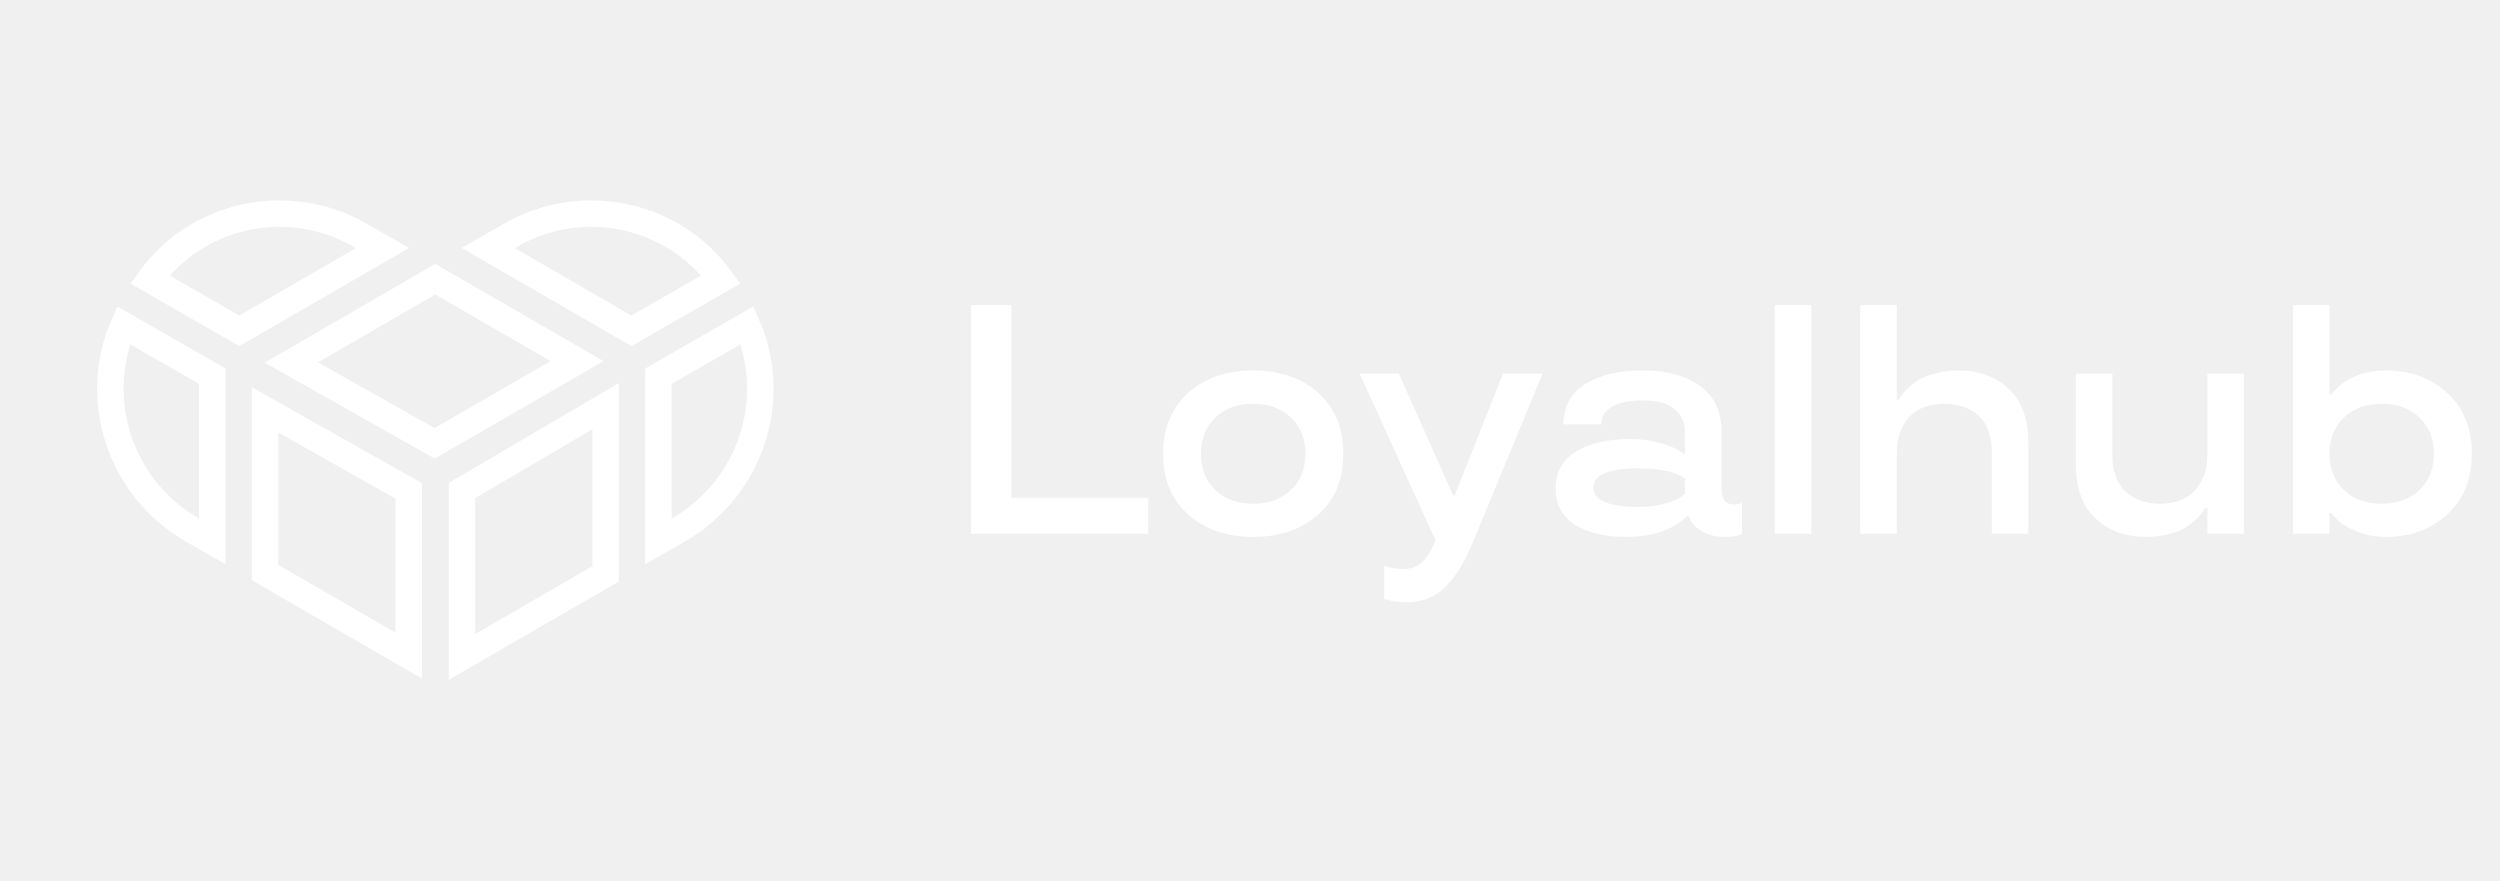
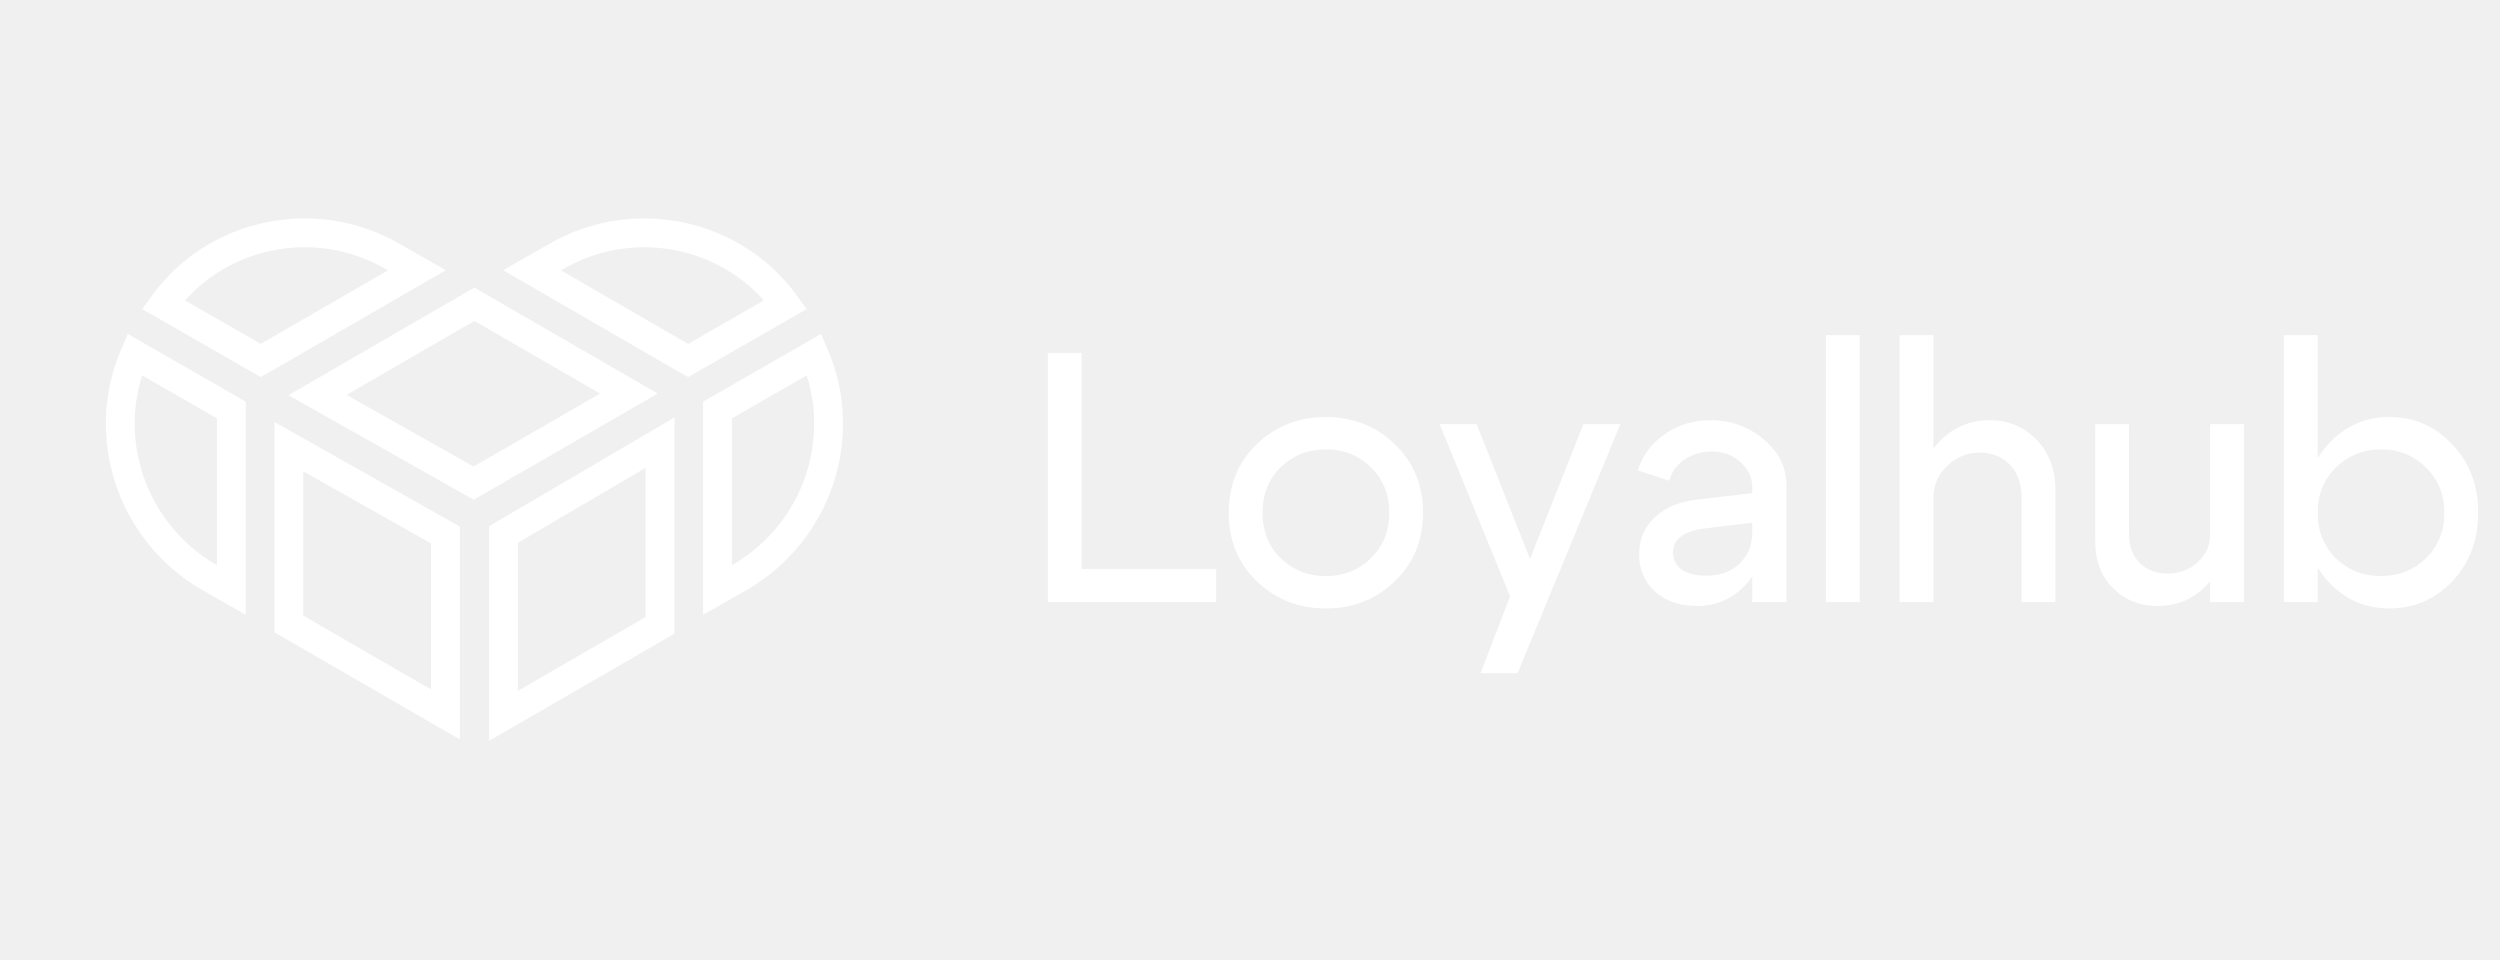
- <svg xmlns="http://www.w3.org/2000/svg" width="267" height="94" viewBox="0 0 267 94" fill="none">
+ <svg xmlns="http://www.w3.org/2000/svg" width="245" height="94" viewBox="0 0 245 94" fill="none">
  <path d="M20.485 56.569C12.83 52.139 9.735 42.702 13.196 34.739L22.029 39.809L22.034 39.812L22.671 40.181V57.82L20.488 56.571C20.487 56.57 20.486 56.57 20.485 56.569Z" stroke="white" stroke-width="2.824" />
  <path d="M15.999 29.844C21.087 22.806 30.82 20.708 38.488 25.136L38.492 25.138L40.851 26.488L26.566 34.749L25.549 35.327L24.79 34.888L24.79 34.888L24.786 34.886L15.999 29.844Z" stroke="white" stroke-width="2.824" />
  <path d="M70.962 39.809L79.795 34.739C83.256 42.703 80.161 52.14 72.505 56.569C72.505 56.57 72.504 56.57 72.503 56.571L70.32 57.82V40.181L70.959 39.811L70.962 39.809Z" stroke="white" stroke-width="2.824" />
  <path d="M54.504 25.136C62.172 20.708 71.904 22.806 76.993 29.844L68.206 34.886L68.201 34.888L67.443 35.327L66.425 34.749L52.141 26.488L54.499 25.138L54.499 25.138L54.504 25.136Z" stroke="white" stroke-width="2.824" />
  <path d="M31.114 38.717L46.489 29.817L61.631 38.569L50.623 44.923L50.594 44.938L50.558 44.959L46.416 47.348L31.114 38.717Z" stroke="white" stroke-width="2.824" />
  <path d="M49.34 70.153V52.379L53.538 49.92L53.539 49.919L64.683 43.379V61.287L60.686 63.599L60.685 63.599L49.34 70.153Z" stroke="white" stroke-width="2.824" />
  <path d="M28.309 61.151V43.775L43.652 52.428V70.016L28.309 61.151Z" stroke="white" stroke-width="2.824" />
-   <path d="M108.027 53.169H122.636V57H103.702V32.583H108.027V53.169ZM133.84 57.34C131.013 57.34 128.703 56.546 126.91 54.957C125.116 53.368 124.22 51.2 124.22 48.452C124.22 45.717 125.116 43.549 126.91 41.948C128.703 40.359 131.013 39.564 133.84 39.564C136.678 39.564 138.993 40.359 140.787 41.948C142.569 43.549 143.46 45.717 143.46 48.452C143.46 51.211 142.569 53.379 140.787 54.957C138.993 56.546 136.678 57.34 133.84 57.34ZM137.892 52.318C138.914 51.33 139.425 50.042 139.425 48.452C139.425 46.875 138.914 45.592 137.892 44.604C136.848 43.617 135.497 43.123 133.84 43.123C132.16 43.123 130.809 43.617 129.787 44.604C128.766 45.592 128.255 46.875 128.255 48.452C128.255 50.042 128.766 51.33 129.787 52.318C130.809 53.305 132.16 53.799 133.84 53.799C135.497 53.799 136.848 53.305 137.892 52.318ZM145.214 39.905H149.402L155.192 52.913H155.362L160.521 39.905H164.744L157.252 58.039C156.423 60.036 155.464 61.58 154.374 62.67C153.273 63.771 151.917 64.322 150.305 64.322C149.454 64.322 148.744 64.231 148.177 64.049L147.836 63.981V60.422C148.426 60.65 149.136 60.763 149.964 60.763C151.383 60.763 152.45 59.855 153.165 58.039L153.302 57.698L145.214 39.905ZM166.14 52.181C166.14 50.41 166.884 49.082 168.371 48.197C169.858 47.323 171.736 46.886 174.007 46.886C175.153 46.886 176.231 47.022 177.242 47.295C178.252 47.59 178.956 47.873 179.353 48.146L179.949 48.52V46.052C179.949 45.109 179.591 44.326 178.876 43.702C178.15 43.078 177.003 42.765 175.437 42.765C174.052 42.765 172.968 42.987 172.185 43.429C171.401 43.861 171.01 44.491 171.01 45.319H166.974C166.986 43.401 167.775 41.959 169.341 40.995C170.896 40.041 172.928 39.564 175.437 39.564C178.002 39.564 180.045 40.115 181.567 41.216C183.088 42.328 183.848 43.94 183.848 46.052V51.739C183.848 52.522 183.945 53.072 184.138 53.39C184.342 53.708 184.688 53.867 185.176 53.867C185.596 53.867 185.863 53.816 185.977 53.714L186.045 53.68V57.034C185.659 57.238 185.046 57.34 184.206 57.34C183.275 57.34 182.492 57.153 181.856 56.779C181.22 56.427 180.806 56.058 180.613 55.672L180.358 55.11H180.153C180.051 55.269 179.75 55.524 179.251 55.876C178.831 56.16 178.417 56.387 178.008 56.557C176.85 57.08 175.369 57.34 173.564 57.34C171.396 57.34 169.619 56.909 168.234 56.047C166.838 55.195 166.14 53.907 166.14 52.181ZM175.062 54.139C176.061 54.139 176.969 54.02 177.787 53.782C178.581 53.566 179.149 53.339 179.489 53.101L179.949 52.743V51.109C179.007 50.405 177.378 50.042 175.062 50.019C171.804 50.019 170.175 50.694 170.175 52.045C170.175 53.441 171.804 54.139 175.062 54.139ZM189.552 32.583H193.451V57H189.552V32.583ZM216.625 57H212.726V48.35C212.726 46.591 212.261 45.28 211.33 44.417C210.399 43.554 209.167 43.123 207.635 43.123C206 43.123 204.752 43.605 203.889 44.57C203.015 45.547 202.578 46.806 202.578 48.35V57H198.679V32.583H202.578V42.663H202.816C202.941 42.391 203.219 42.033 203.651 41.59C203.934 41.284 204.315 40.966 204.791 40.637C205.268 40.342 205.892 40.092 206.664 39.888C207.436 39.672 208.248 39.564 209.099 39.564C211.301 39.564 213.106 40.211 214.514 41.505C215.921 42.811 216.625 44.758 216.625 47.346V57ZM221.699 39.905H225.598V48.555C225.598 50.314 226.064 51.625 226.995 52.488C227.937 53.362 229.168 53.799 230.69 53.799C232.324 53.799 233.573 53.316 234.435 52.352C235.31 51.375 235.747 50.11 235.747 48.555V39.905H239.646V57H235.747V54.242H235.508C235.372 54.537 235.1 54.894 234.691 55.314C234.396 55.632 234.01 55.95 233.533 56.268C233.068 56.574 232.449 56.83 231.677 57.034C230.905 57.238 230.088 57.34 229.225 57.34C227.034 57.34 225.235 56.688 223.828 55.382C222.409 54.088 221.699 52.153 221.699 49.576V39.905ZM254.885 57.34C253.614 57.34 252.507 57.125 251.565 56.694C250.566 56.262 249.885 55.831 249.521 55.4L248.96 54.77H248.789V57H244.89V32.583H248.789V42.152H248.96C249.096 41.948 249.391 41.642 249.845 41.233C250.231 40.904 250.611 40.643 250.986 40.45C252.098 39.859 253.398 39.564 254.885 39.564C257.439 39.564 259.596 40.365 261.355 41.965C263.115 43.588 263.994 45.751 263.994 48.452C263.994 51.177 263.115 53.339 261.355 54.94C259.596 56.54 257.439 57.34 254.885 57.34ZM254.374 53.799C256.043 53.799 257.388 53.305 258.41 52.318C259.431 51.33 259.942 50.042 259.942 48.452C259.942 46.875 259.431 45.592 258.41 44.604C257.388 43.617 256.043 43.123 254.374 43.123C252.694 43.123 251.343 43.617 250.322 44.604C249.3 45.592 248.789 46.875 248.789 48.452C248.789 50.042 249.3 51.33 250.322 52.318C251.343 53.305 252.694 53.799 254.374 53.799Z" fill="white" />
+   <path d="M106.005 55.757H119.186V59H102.692V34.59H106.005V55.757ZM125.509 45.784C124.323 46.946 123.731 48.434 123.731 50.247C123.731 52.061 124.323 53.548 125.509 54.711C126.718 55.873 128.194 56.454 129.938 56.454C131.681 56.454 133.146 55.873 134.332 54.711C135.54 53.548 136.145 52.061 136.145 50.247C136.145 48.434 135.54 46.946 134.332 45.784C133.146 44.621 131.681 44.04 129.938 44.04C128.194 44.04 126.718 44.621 125.509 45.784ZM123.173 56.977C121.336 55.211 120.418 52.967 120.418 50.247C120.418 47.527 121.336 45.284 123.173 43.517C125.033 41.75 127.288 40.867 129.938 40.867C132.588 40.867 134.831 41.75 136.668 43.517C138.528 45.284 139.458 47.527 139.458 50.247C139.458 52.967 138.528 55.211 136.668 56.977C134.831 58.744 132.588 59.628 129.938 59.628C127.288 59.628 125.033 58.744 123.173 56.977ZM155.172 41.564H158.798L148.721 65.974H145.094L147.988 58.442L141.084 41.564H144.71L149.941 54.781L155.172 41.564ZM171.725 51.224L167.122 51.782C165.006 52.037 163.948 52.828 163.948 54.153C163.948 54.85 164.239 55.408 164.82 55.827C165.401 56.222 166.192 56.419 167.192 56.419C168.563 56.419 169.656 56.024 170.469 55.234C171.306 54.444 171.725 53.397 171.725 52.096H172.98C172.98 54.188 172.341 55.931 171.062 57.326C169.784 58.698 168.191 59.384 166.285 59.384C164.634 59.384 163.274 58.919 162.205 57.989C161.159 57.036 160.636 55.815 160.636 54.327C160.636 52.863 161.147 51.654 162.17 50.701C163.193 49.724 164.588 49.143 166.355 48.957L171.725 48.329V47.771C171.725 46.818 171.341 45.993 170.574 45.296C169.807 44.598 168.865 44.249 167.749 44.249C166.75 44.249 165.855 44.517 165.064 45.051C164.297 45.586 163.809 46.272 163.6 47.109L160.496 46.098C160.961 44.633 161.845 43.447 163.146 42.541C164.472 41.634 165.959 41.181 167.61 41.181C169.633 41.181 171.376 41.808 172.841 43.064C174.329 44.319 175.072 45.807 175.072 47.527V59H171.725V51.224ZM178.939 59V32.846H182.252V59H178.939ZM186.159 59V32.846H189.471V59H186.159ZM198.119 59V48.818C198.119 47.423 197.736 46.33 196.969 45.54C196.201 44.749 195.213 44.354 194.005 44.354C192.772 44.354 191.703 44.796 190.796 45.679C189.913 46.539 189.471 47.585 189.471 48.818H187.902C187.902 46.702 188.576 44.9 189.925 43.413C191.296 41.925 192.982 41.181 194.981 41.181C196.818 41.181 198.352 41.82 199.584 43.099C200.816 44.354 201.432 46.016 201.432 48.085V59H198.119ZM219.907 41.564V59H216.594V41.564H219.907ZM208.644 41.564V52.305C208.644 53.514 208.992 54.467 209.69 55.164C210.411 55.862 211.317 56.21 212.41 56.21C213.572 56.21 214.56 55.838 215.374 55.094C216.188 54.35 216.594 53.467 216.594 52.444H218.198C218.198 54.374 217.548 56.013 216.246 57.361C214.944 58.709 213.34 59.384 211.433 59.384C209.69 59.384 208.237 58.802 207.075 57.64C205.912 56.478 205.331 54.943 205.331 53.037V41.564H208.644ZM223.822 59V32.846H227.135V59H223.822ZM228.914 45.819C227.728 46.981 227.135 48.457 227.135 50.247C227.135 52.037 227.728 53.525 228.914 54.711C230.122 55.873 231.599 56.454 233.342 56.454C235.086 56.454 236.55 55.873 237.736 54.711C238.945 53.525 239.549 52.037 239.549 50.247C239.549 48.457 238.945 46.981 237.736 45.819C236.55 44.633 235.086 44.04 233.342 44.04C231.599 44.04 230.122 44.633 228.914 45.819ZM228.146 56.977C226.542 55.187 225.74 52.944 225.74 50.247C225.74 47.551 226.542 45.319 228.146 43.552C229.774 41.762 231.773 40.867 234.144 40.867C236.585 40.867 238.643 41.762 240.316 43.552C242.014 45.319 242.862 47.551 242.862 50.247C242.862 52.944 242.014 55.187 240.316 56.977C238.643 58.744 236.585 59.628 234.144 59.628C231.773 59.628 229.774 58.744 228.146 56.977Z" fill="white" />
</svg>
